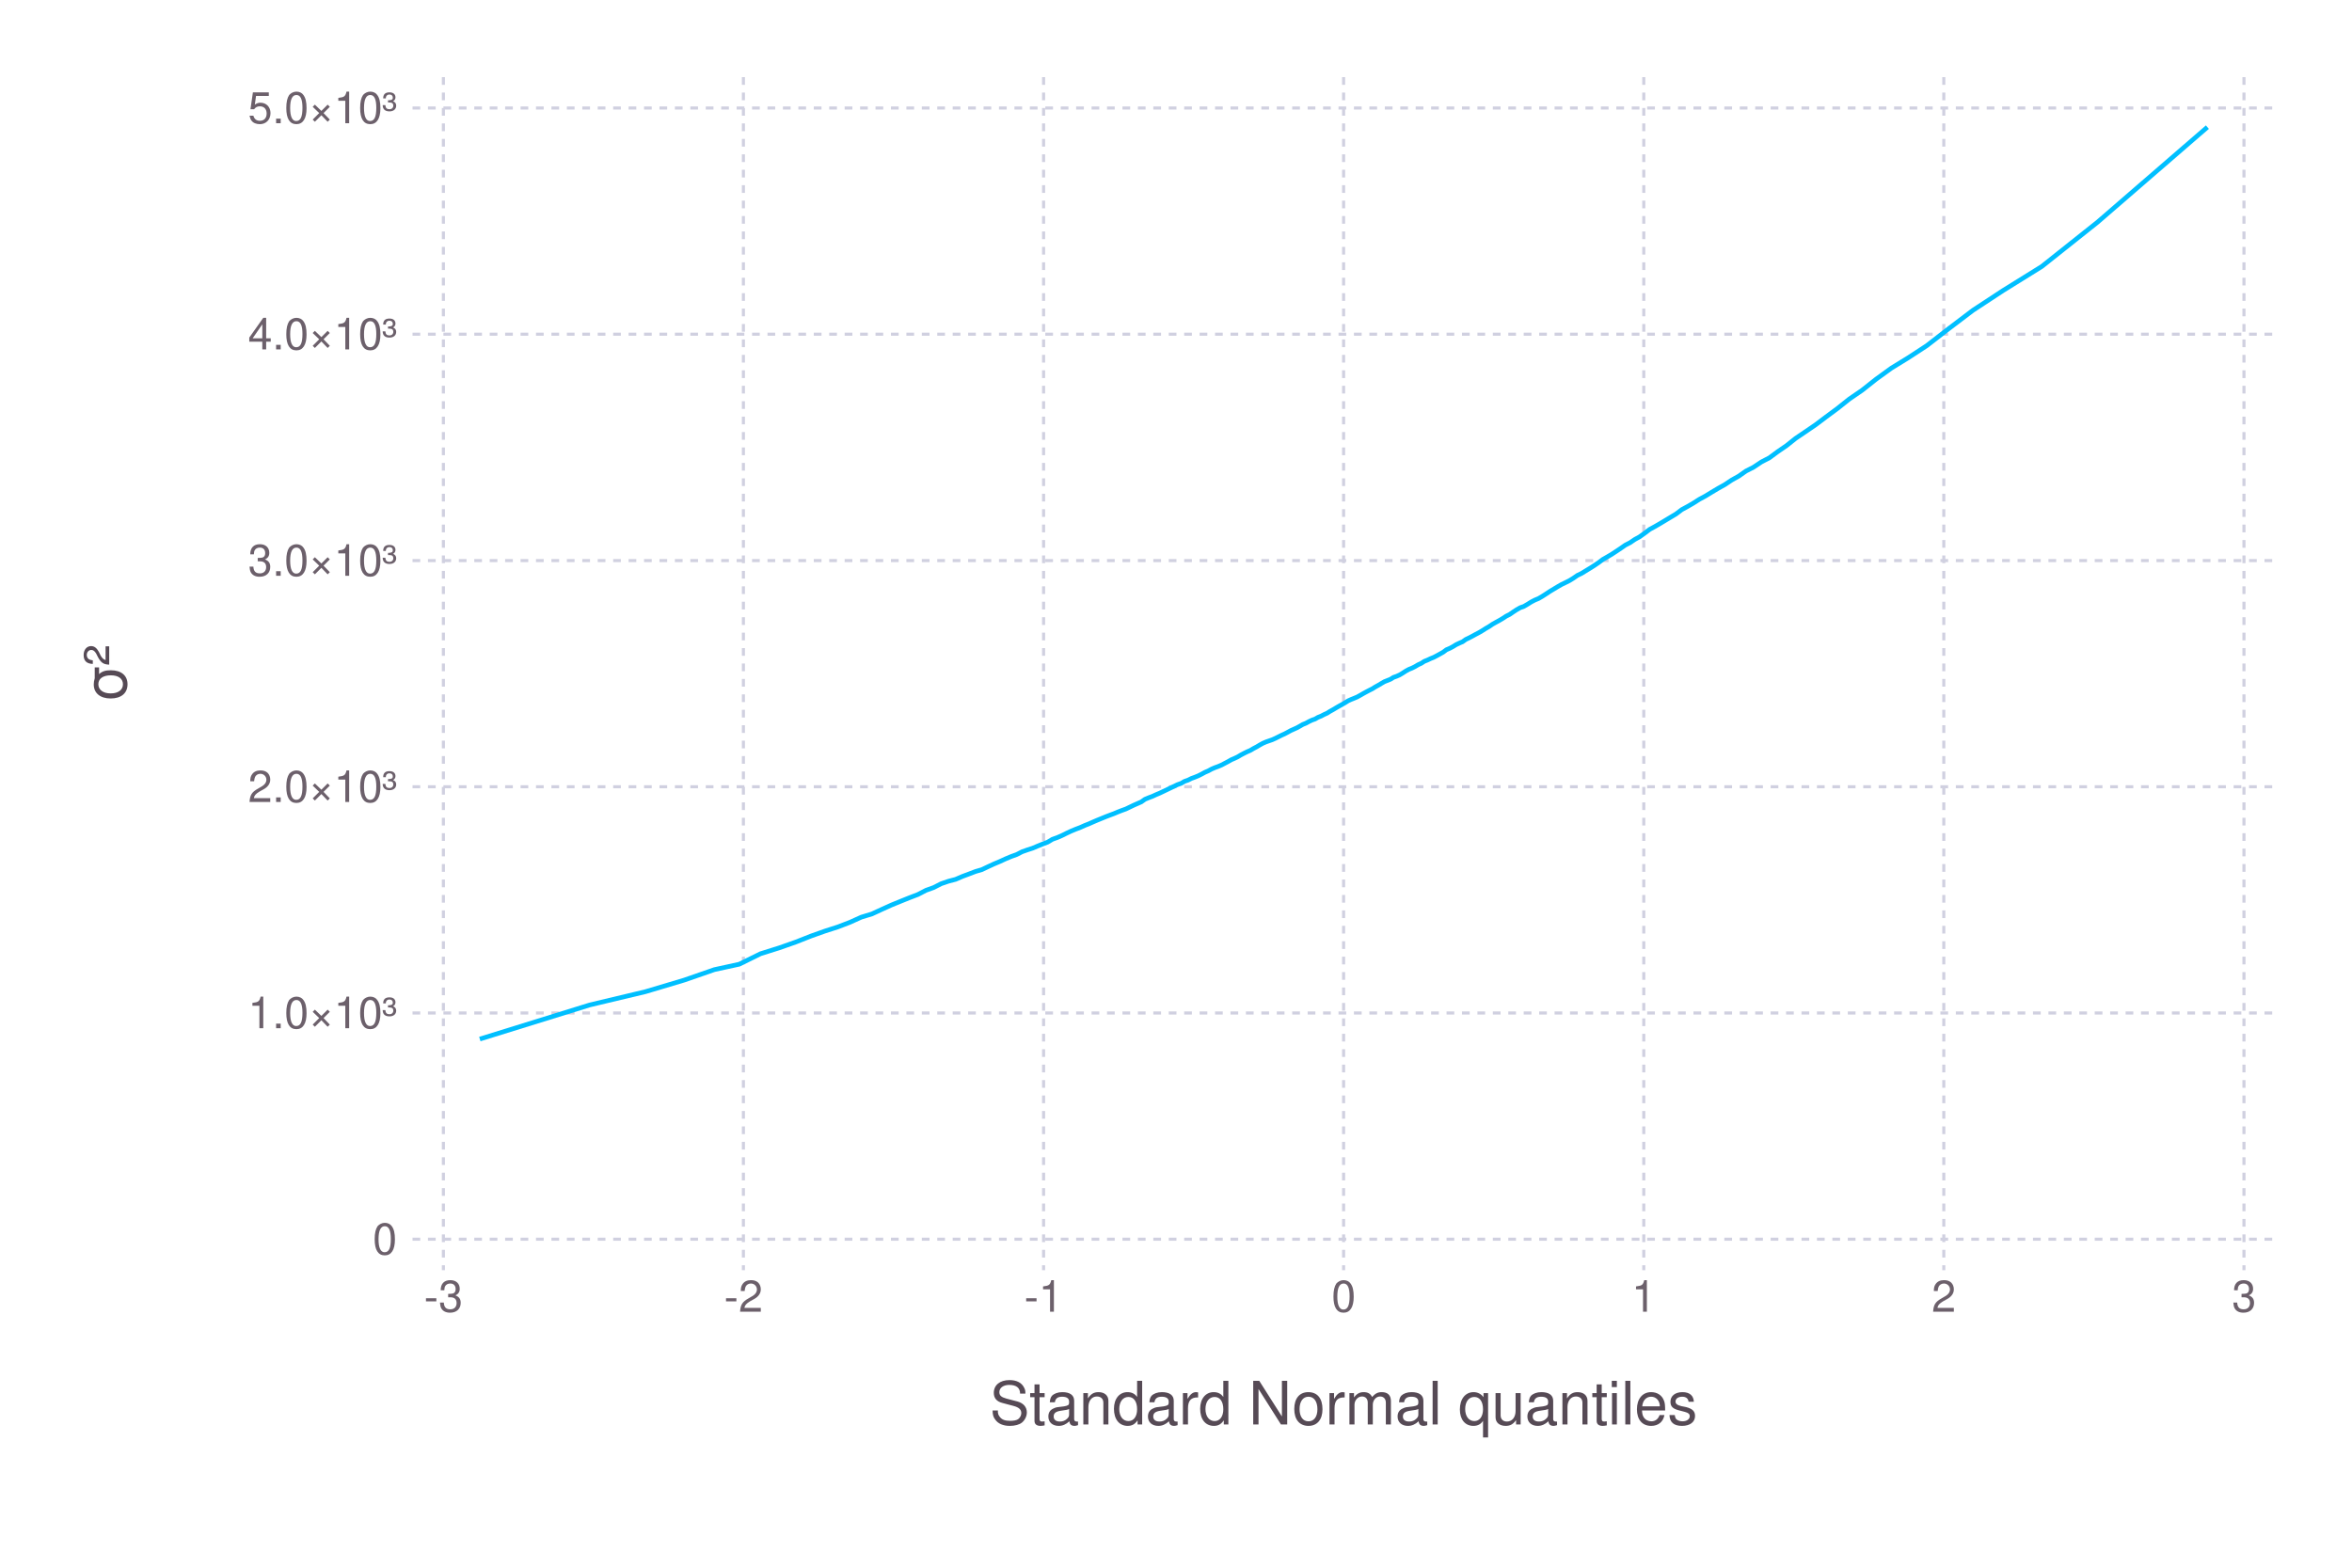
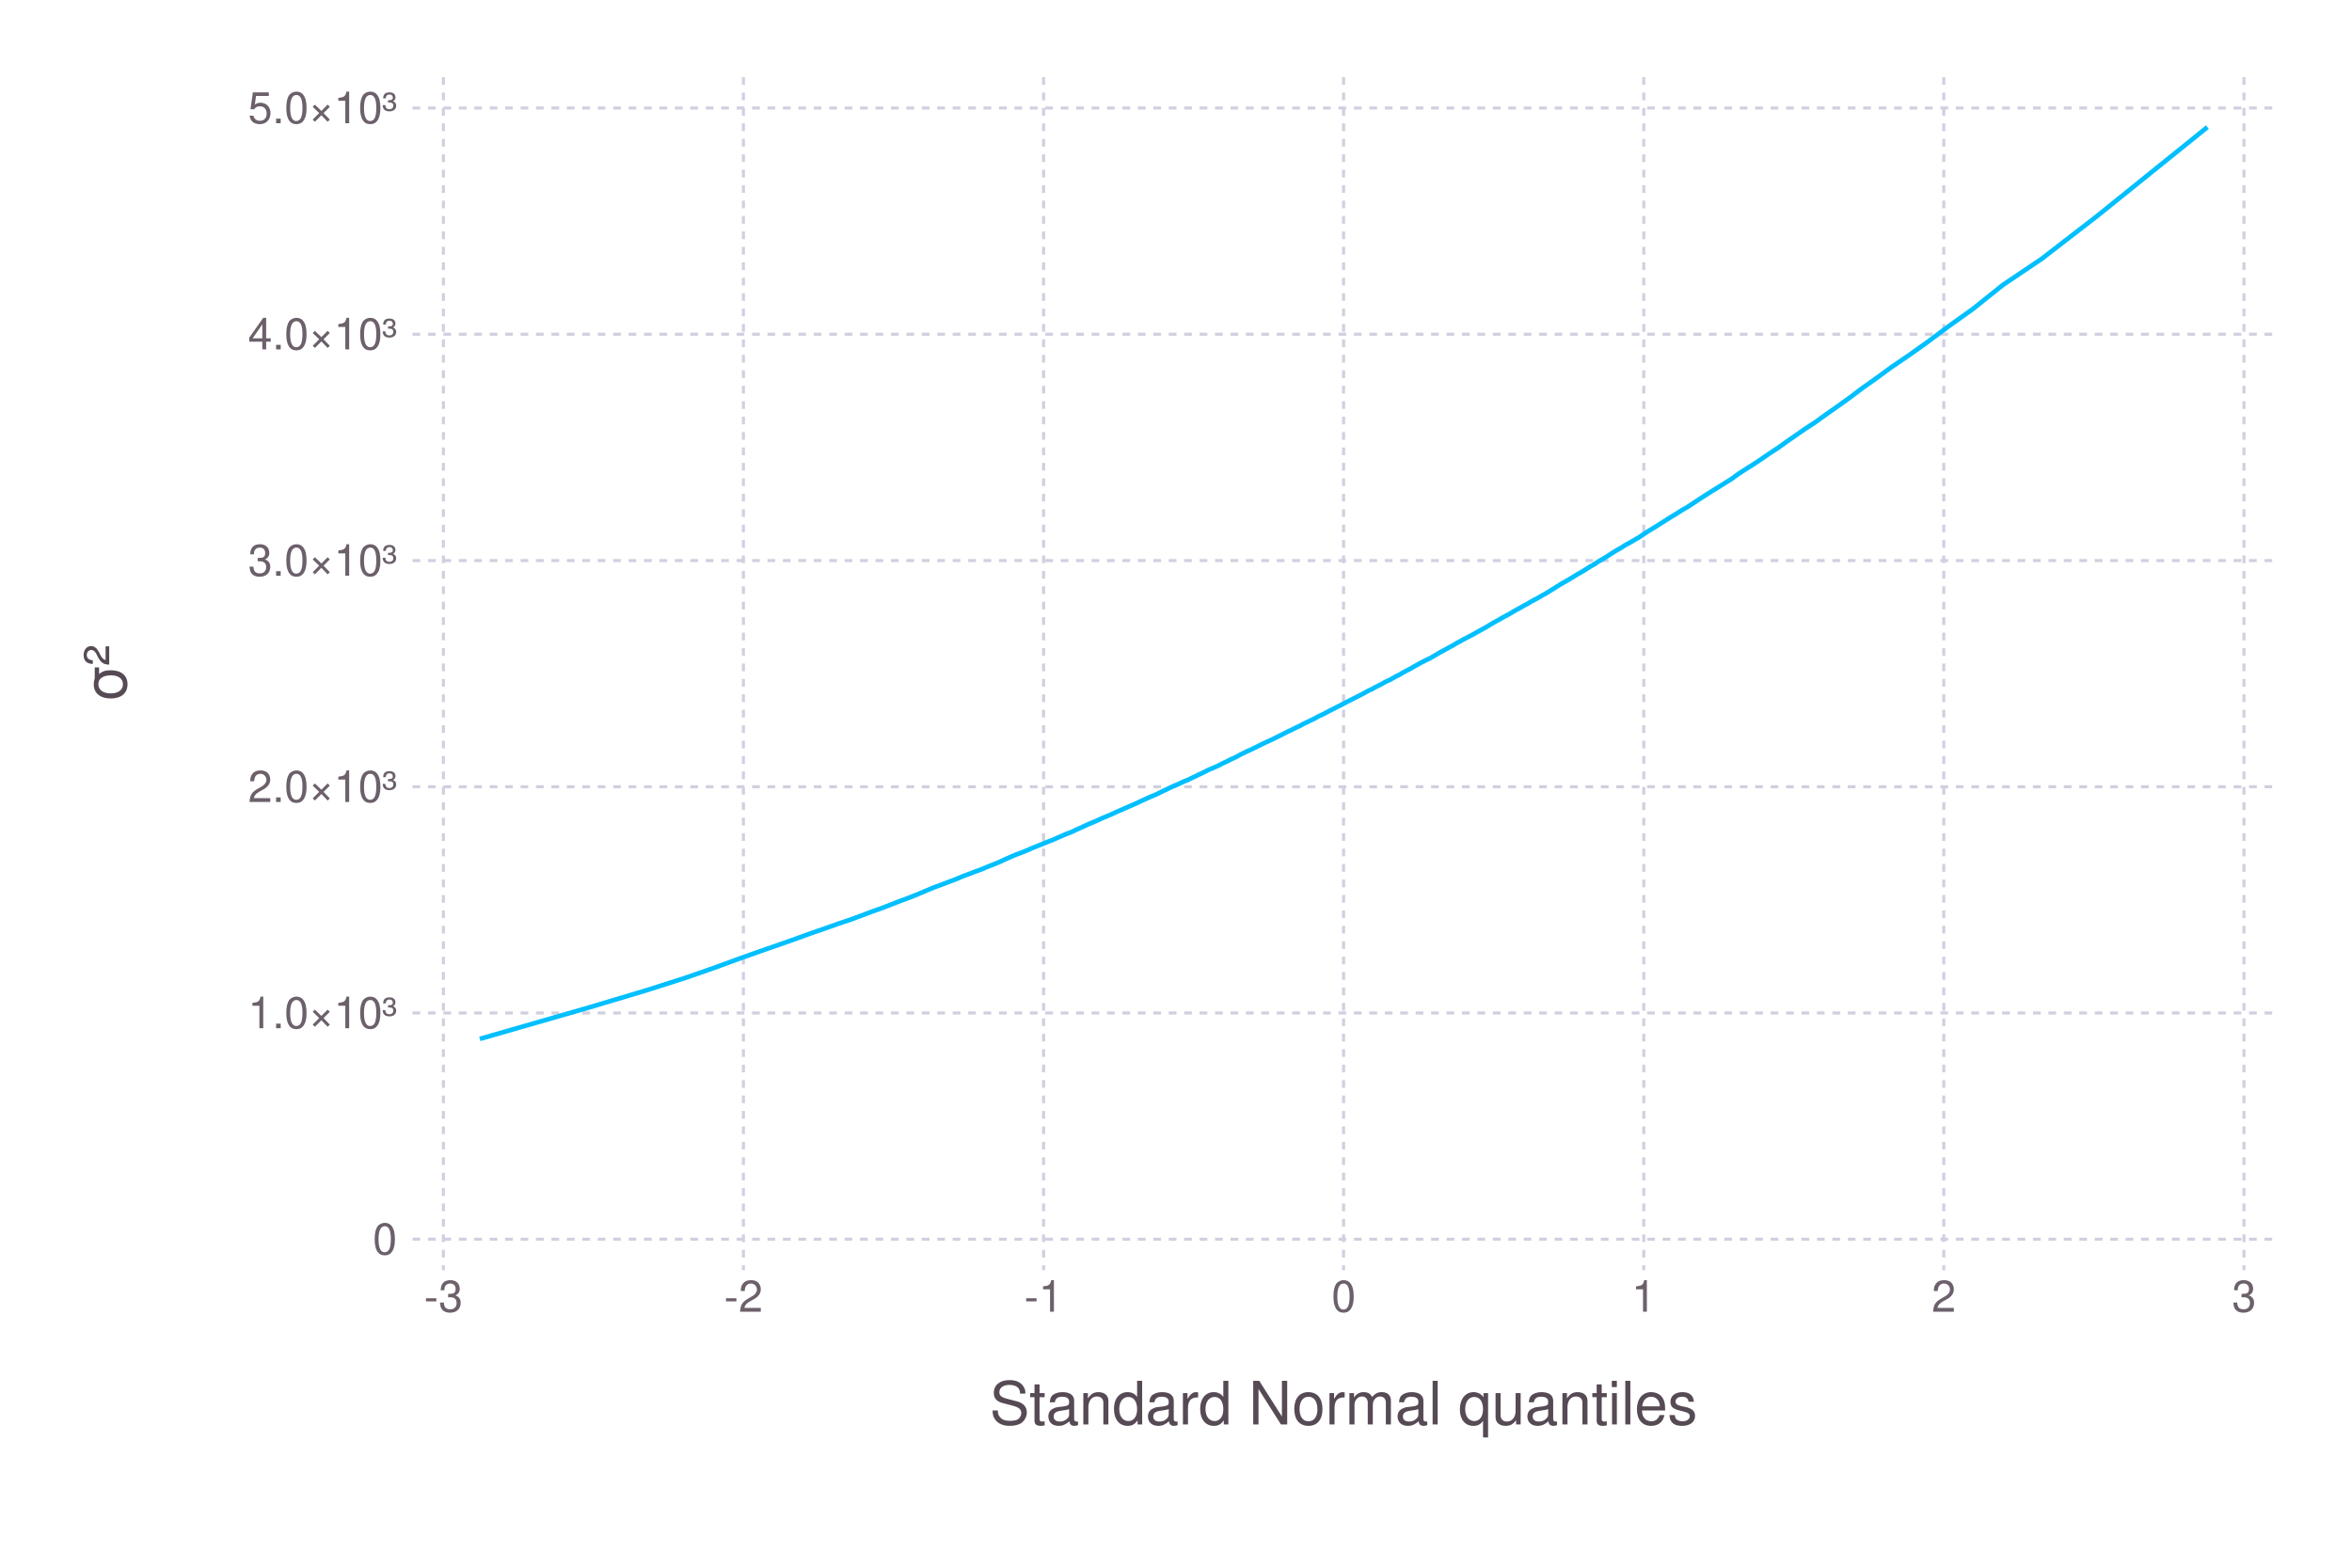
<svg xmlns="http://www.w3.org/2000/svg" version="1.2" width="152.4mm" height="101.6mm" viewBox="0 0 152.4 101.6" stroke="none" fill="#000000" stroke-width="0.3" font-size="3.88">
-   <g class="plotroot xscalable yscalable" id="img-779b33b4-1">
-     <g font-size="3.88" font-family="'PT Sans','Helvetica Neue','Helvetica',sans-serif" fill="#564A55" stroke="#000000" stroke-opacity="0.000" id="img-779b33b4-2">
+   <g class="plotroot xscalable yscalable" id="img-fe01e0ef-1">
+     <g font-size="3.88" font-family="'PT Sans','Helvetica Neue','Helvetica',sans-serif" fill="#564A55" stroke="#000000" stroke-opacity="0.000" id="img-fe01e0ef-2">
      <text x="87.06" y="89.99" text-anchor="middle" dy="0.6em">Standard Normal quantiles</text>
    </g>
-     <g class="guide xlabels" font-size="2.82" font-family="'PT Sans Caption','Helvetica Neue','Helvetica',sans-serif" fill="#6C606B" id="img-779b33b4-3">
+     <g class="guide xlabels" font-size="2.82" font-family="'PT Sans Caption','Helvetica Neue','Helvetica',sans-serif" fill="#6C606B" id="img-fe01e0ef-3">
      <text x="28.73" y="83.32" text-anchor="middle" dy="0.6em">-3</text>
      <text x="48.17" y="83.32" text-anchor="middle" dy="0.6em">-2</text>
      <text x="67.62" y="83.32" text-anchor="middle" dy="0.6em">-1</text>
      <text x="87.06" y="83.32" text-anchor="middle" dy="0.6em">0</text>
      <text x="106.51" y="83.32" text-anchor="middle" dy="0.6em">1</text>
      <text x="125.95" y="83.32" text-anchor="middle" dy="0.6em">2</text>
      <text x="145.4" y="83.32" text-anchor="middle" dy="0.6em">3</text>
    </g>
-     <g clip-path="url(#img-779b33b4-4)">
-       <g id="img-779b33b4-5">
-         <g pointer-events="visible" opacity="1" fill="#000000" fill-opacity="0.000" stroke="#000000" stroke-opacity="0.000" class="guide background" id="img-779b33b4-6">
+     <g clip-path="url(#img-fe01e0ef-4)">
+       <g id="img-fe01e0ef-5">
+         <g pointer-events="visible" opacity="1" fill="#000000" fill-opacity="0.000" stroke="#000000" stroke-opacity="0.000" class="guide background" id="img-fe01e0ef-6">
          <rect x="26.73" y="5" width="120.67" height="77.32" />
        </g>
-         <g class="guide ygridlines xfixed" stroke-dasharray="0.5,0.5" stroke-width="0.2" stroke="#D0D0E0" id="img-779b33b4-7">
+         <g class="guide ygridlines xfixed" stroke-dasharray="0.5,0.5" stroke-width="0.2" stroke="#D0D0E0" id="img-fe01e0ef-7">
          <path fill="none" d="M26.73,80.31 L 147.4 80.31" />
          <path fill="none" d="M26.73,65.65 L 147.4 65.65" />
          <path fill="none" d="M26.73,50.99 L 147.4 50.99" />
          <path fill="none" d="M26.73,36.33 L 147.4 36.33" />
          <path fill="none" d="M26.73,21.66 L 147.4 21.66" />
          <path fill="none" d="M26.73,7 L 147.4 7" />
        </g>
-         <g class="guide xgridlines yfixed" stroke-dasharray="0.5,0.5" stroke-width="0.2" stroke="#D0D0E0" id="img-779b33b4-8">
+         <g class="guide xgridlines yfixed" stroke-dasharray="0.5,0.5" stroke-width="0.2" stroke="#D0D0E0" id="img-fe01e0ef-8">
          <path fill="none" d="M28.73,5 L 28.73 82.32" />
          <path fill="none" d="M48.17,5 L 48.17 82.32" />
          <path fill="none" d="M67.62,5 L 67.62 82.32" />
          <path fill="none" d="M87.06,5 L 87.06 82.32" />
          <path fill="none" d="M106.51,5 L 106.51 82.32" />
          <path fill="none" d="M125.95,5 L 125.95 82.32" />
          <path fill="none" d="M145.4,5 L 145.4 82.32" />
        </g>
-         <g class="plotpanel" id="img-779b33b4-9">
-           <g stroke-width="0.3" fill="#000000" fill-opacity="0.000" class="geometry" stroke-dasharray="none" stroke="#00BFFF" id="img-779b33b4-10">
-             <path fill="none" d="M31.09,67.34 L 38.21 65.13 41.82 64.27 44.33 63.52 46.29 62.84 47.9 62.49 49.28 61.81 50.49 61.43 51.57 61.05 52.56 60.66 53.46 60.34 54.3 60.07 55.08 59.77 55.81 59.44 56.5 59.23 57.15 58.93 57.77 58.65 58.36 58.41 58.93 58.18 59.48 57.97 60 57.7 60.5 57.52 60.99 57.27 61.46 57.11 61.92 56.99 62.36 56.8 62.79 56.64 63.21 56.48 63.62 56.36 64.02 56.17 64.41 55.99 64.79 55.83 65.16 55.66 65.52 55.51 65.88 55.38 66.23 55.2 66.57 55.08 66.91 54.97 67.24 54.83 67.56 54.7 67.88 54.58 68.2 54.39 68.51 54.28 68.81 54.15 69.11 54 69.41 53.86 69.7 53.74 69.99 53.63 70.28 53.5 70.56 53.39 70.83 53.27 71.11 53.15 71.38 53.04 71.65 52.93 71.91 52.83 72.18 52.73 72.44 52.62 72.7 52.52 72.95 52.43 73.2 52.31 73.45 52.19 73.7 52.08 73.95 51.97 74.19 51.8 74.43 51.7 74.67 51.61 74.91 51.5 75.15 51.4 75.38 51.29 75.61 51.18 75.84 51.07 76.07 50.96 76.3 50.85 76.53 50.77 76.75 50.64 76.98 50.56 77.2 50.45 77.42 50.37 77.64 50.28 77.86 50.17 78.08 50.05 78.29 49.96 78.51 49.84 78.72 49.75 78.94 49.67 79.15 49.58 79.36 49.47 79.57 49.36 79.78 49.24 79.99 49.15 80.2 49.05 80.4 48.93 80.61 48.82 80.81 48.72 81.02 48.63 81.22 48.51 81.43 48.4 81.63 48.28 81.83 48.17 82.04 48.08 82.24 48.01 82.44 47.94 82.64 47.85 82.84 47.75 83.04 47.65 83.24 47.56 83.43 47.46 83.63 47.35 83.83 47.26 84.03 47.17 84.23 47.06 84.42 46.95 84.62 46.87 84.82 46.76 85.01 46.67 85.21 46.6 85.4 46.49 85.6 46.41 85.79 46.31 85.99 46.22 86.18 46.1 86.38 45.99 86.58 45.87 86.77 45.76 86.97 45.65 87.16 45.54 87.35 45.42 87.55 45.33 87.75 45.25 87.94 45.17 88.14 45.06 88.33 44.95 88.53 44.84 88.72 44.74 88.92 44.64 89.11 44.52 89.31 44.41 89.51 44.29 89.7 44.18 89.9 44.1 90.1 44.02 90.29 43.9 90.49 43.83 90.69 43.74 90.89 43.62 91.09 43.49 91.29 43.38 91.49 43.3 91.69 43.2 91.89 43.08 92.09 42.99 92.29 42.86 92.49 42.78 92.7 42.68 92.9 42.6 93.11 42.49 93.31 42.38 93.52 42.26 93.72 42.11 93.93 42.02 94.14 41.91 94.35 41.78 94.56 41.68 94.77 41.59 94.98 41.44 95.19 41.34 95.4 41.23 95.62 41.11 95.83 41 96.05 40.87 96.27 40.73 96.48 40.61 96.7 40.46 96.93 40.33 97.15 40.21 97.37 40.08 97.6 39.93 97.82 39.82 98.05 39.66 98.28 39.51 98.51 39.38 98.74 39.3 98.98 39.16 99.22 39.01 99.45 38.89 99.69 38.79 99.93 38.65 100.18 38.49 100.42 38.33 100.67 38.18 100.92 38.03 101.18 37.88 101.43 37.76 101.69 37.63 101.95 37.47 102.21 37.29 102.48 37.16 102.74 37 103.02 36.83 103.29 36.66 103.57 36.47 103.85 36.26 104.13 36.1 104.42 35.93 104.71 35.74 105.01 35.54 105.31 35.33 105.62 35.17 105.93 34.96 106.24 34.79 106.56 34.56 106.89 34.31 107.22 34.13 107.55 33.94 107.9 33.73 108.25 33.52 108.6 33.31 108.97 33.03 109.34 32.83 109.72 32.61 110.11 32.36 110.5 32.15 110.91 31.9 111.33 31.65 111.76 31.41 112.21 31.11 112.66 30.86 113.13 30.53 113.62 30.28 114.13 29.94 114.65 29.67 115.19 29.27 115.76 28.88 116.35 28.41 116.97 27.99 117.63 27.54 118.32 27.02 119.05 26.48 119.83 25.86 120.66 25.29 121.57 24.57 122.55 23.86 123.64 23.19 124.85 22.4 126.23 21.33 127.84 20.11 129.79 18.83 132.3 17.27 135.91 14.4 143.03 8.24" />
+         <g class="plotpanel" id="img-fe01e0ef-9">
+           <g stroke-width="0.3" fill="#000000" fill-opacity="0.000" class="geometry" id="img-fe01e0ef-10">
+             <g stroke-dasharray="none" stroke="#00BFFF" id="img-fe01e0ef-11">
+               <path fill="none" d="M31.09,67.33 L 38.21 65.28 41.82 64.2 44.33 63.4 46.29 62.72 47.9 62.13 49.28 61.64 50.49 61.22 51.57 60.84 52.56 60.48 53.46 60.17 54.3 59.87 55.08 59.61 55.81 59.34 56.5 59.08 57.15 58.85 57.77 58.61 58.36 58.38 58.93 58.17 59.48 57.95 60 57.73 60.5 57.52 60.99 57.34 61.46 57.16 61.92 56.99 62.36 56.8 62.79 56.64 63.21 56.48 63.62 56.33 64.02 56.16 64.41 56.01 64.79 55.85 65.16 55.68 65.52 55.52 65.88 55.37 66.23 55.24 66.57 55.1 66.91 54.95 67.24 54.82 67.56 54.69 67.88 54.56 68.2 54.44 68.51 54.3 68.81 54.17 69.11 54.04 69.41 53.93 69.7 53.79 69.99 53.66 70.28 53.53 70.56 53.4 70.83 53.29 71.11 53.17 71.38 53.04 71.65 52.93 71.91 52.82 72.18 52.7 72.44 52.58 72.7 52.47 72.95 52.36 73.2 52.25 73.45 52.14 73.7 52.03 73.95 51.91 74.19 51.8 74.43 51.69 74.67 51.59 74.91 51.49 75.15 51.37 75.38 51.26 75.61 51.15 75.84 51.04 76.07 50.93 76.3 50.84 76.53 50.73 76.75 50.63 76.98 50.54 77.2 50.43 77.42 50.33 77.64 50.22 77.86 50.12 78.08 50.01 78.29 49.9 78.51 49.81 78.72 49.72 78.94 49.62 79.15 49.51 79.36 49.41 79.57 49.31 79.78 49.2 79.99 49.11 80.2 49 80.4 48.89 80.61 48.79 80.81 48.69 81.02 48.6 81.22 48.5 81.43 48.4 81.63 48.3 81.83 48.2 82.04 48.1 82.24 48.01 82.44 47.92 82.64 47.82 82.84 47.72 83.04 47.62 83.24 47.52 83.43 47.42 83.63 47.33 83.83 47.23 84.03 47.13 84.23 47.04 84.42 46.93 84.62 46.84 84.82 46.74 85.01 46.65 85.21 46.55 85.4 46.44 85.6 46.35 85.79 46.26 85.99 46.15 86.18 46.05 86.38 45.95 86.58 45.85 86.77 45.75 86.97 45.65 87.16 45.55 87.35 45.45 87.55 45.35 87.75 45.25 87.94 45.15 88.14 45.05 88.33 44.95 88.53 44.84 88.72 44.74 88.92 44.65 89.11 44.54 89.31 44.44 89.51 44.34 89.7 44.23 89.9 44.13 90.1 44.04 90.29 43.93 90.49 43.82 90.69 43.72 90.89 43.6 91.09 43.49 91.29 43.39 91.49 43.28 91.69 43.16 91.89 43.05 92.09 42.94 92.29 42.84 92.49 42.74 92.7 42.64 92.9 42.52 93.11 42.4 93.31 42.28 93.52 42.17 93.72 42.06 93.93 41.94 94.14 41.83 94.35 41.7 94.56 41.59 94.77 41.47 94.98 41.36 95.19 41.25 95.4 41.14 95.62 41.02 95.83 40.9 96.05 40.78 96.27 40.66 96.48 40.53 96.7 40.4 96.93 40.27 97.15 40.15 97.37 40.02 97.6 39.9 97.82 39.78 98.05 39.64 98.28 39.51 98.51 39.39 98.74 39.25 98.98 39.13 99.22 38.98 99.45 38.86 99.69 38.73 99.93 38.59 100.18 38.45 100.42 38.3 100.67 38.15 100.92 37.99 101.18 37.83 101.43 37.69 101.69 37.54 101.95 37.38 102.21 37.22 102.48 37.07 102.74 36.91 103.02 36.73 103.29 36.58 103.57 36.39 103.85 36.23 104.13 36.06 104.42 35.87 104.71 35.69 105.01 35.52 105.31 35.33 105.62 35.16 105.93 34.98 106.24 34.8 106.56 34.58 106.89 34.37 107.22 34.17 107.55 33.96 107.9 33.74 108.25 33.52 108.6 33.31 108.97 33.07 109.34 32.86 109.72 32.61 110.11 32.35 110.5 32.1 110.91 31.84 111.33 31.58 111.76 31.31 112.21 31.03 112.66 30.7 113.13 30.4 113.62 30.09 114.13 29.75 114.65 29.39 115.19 29.04 115.76 28.63 116.35 28.22 116.97 27.79 117.63 27.36 118.32 26.86 119.05 26.35 119.83 25.79 120.66 25.16 121.57 24.52 122.55 23.8 123.64 23.06 124.85 22.2 126.23 21.17 127.84 20.02 129.79 18.46 132.3 16.77 135.91 13.98 143.03 8.24" />
+             </g>
          </g>
        </g>
      </g>
    </g>
-     <g class="guide ylabels" font-size="2.82" font-family="'PT Sans Caption','Helvetica Neue','Helvetica',sans-serif" fill="#6C606B" id="img-779b33b4-11">
+     <g class="guide ylabels" font-size="2.82" font-family="'PT Sans Caption','Helvetica Neue','Helvetica',sans-serif" fill="#6C606B" id="img-fe01e0ef-12">
      <text x="25.72" y="80.31" text-anchor="end" dy="0.35em">0</text>
      <text x="25.72" y="65.65" text-anchor="end" dy="0.35em">1.0×10³</text>
      <text x="25.72" y="50.99" text-anchor="end" dy="0.35em">2.0×10³</text>
      <text x="25.72" y="36.33" text-anchor="end" dy="0.35em">3.0×10³</text>
      <text x="25.72" y="21.66" text-anchor="end" dy="0.35em">4.0×10³</text>
      <text x="25.72" y="7" text-anchor="end" dy="0.35em">5.0×10³</text>
    </g>
-     <g font-size="3.88" font-family="'PT Sans','Helvetica Neue','Helvetica',sans-serif" fill="#564A55" stroke="#000000" stroke-opacity="0.000" id="img-779b33b4-12">
+     <g font-size="3.88" font-family="'PT Sans','Helvetica Neue','Helvetica',sans-serif" fill="#564A55" stroke="#000000" stroke-opacity="0.000" id="img-fe01e0ef-13">
      <text x="8.81" y="41.66" text-anchor="middle" dy="0.35em" transform="rotate(-90, 8.81, 43.66)">σ²</text>
    </g>
  </g>
  <defs>
-     <clipPath id="img-779b33b4-4">
+     <clipPath id="img-fe01e0ef-4">
      <path d="M26.73,5 L 147.4 5 147.4 82.32 26.73 82.32" />
    </clipPath>
  </defs>
</svg>
